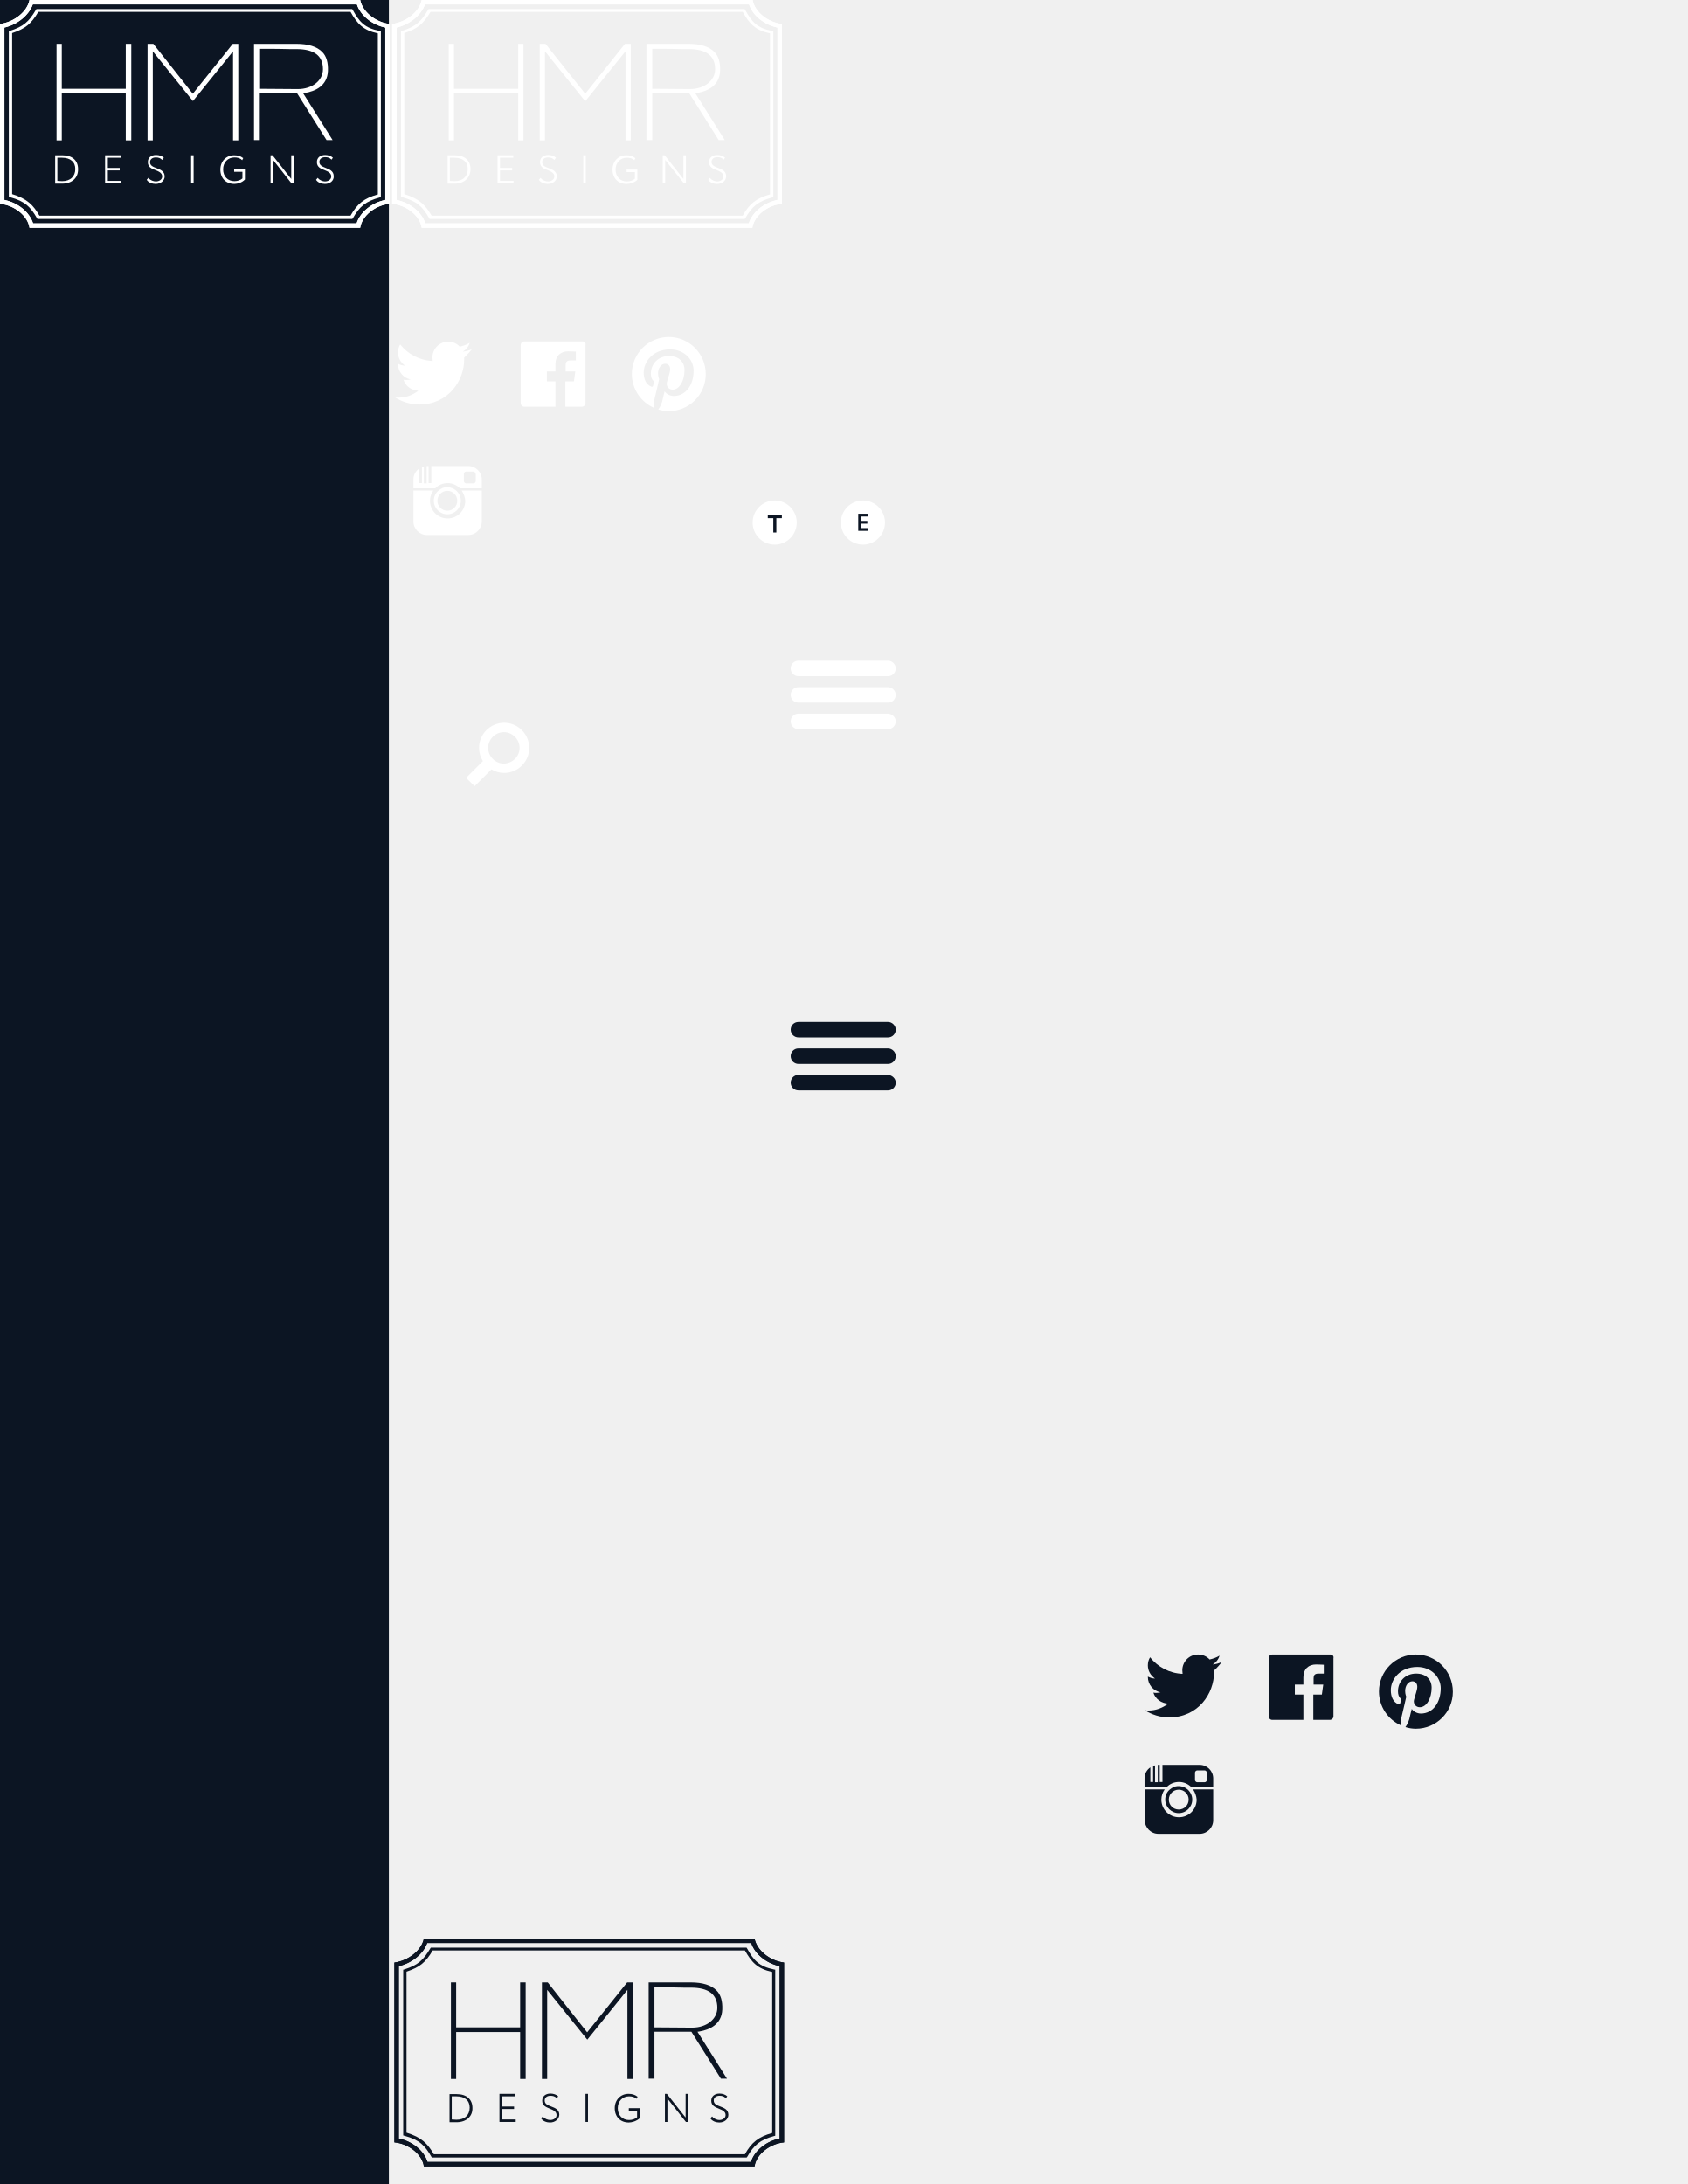
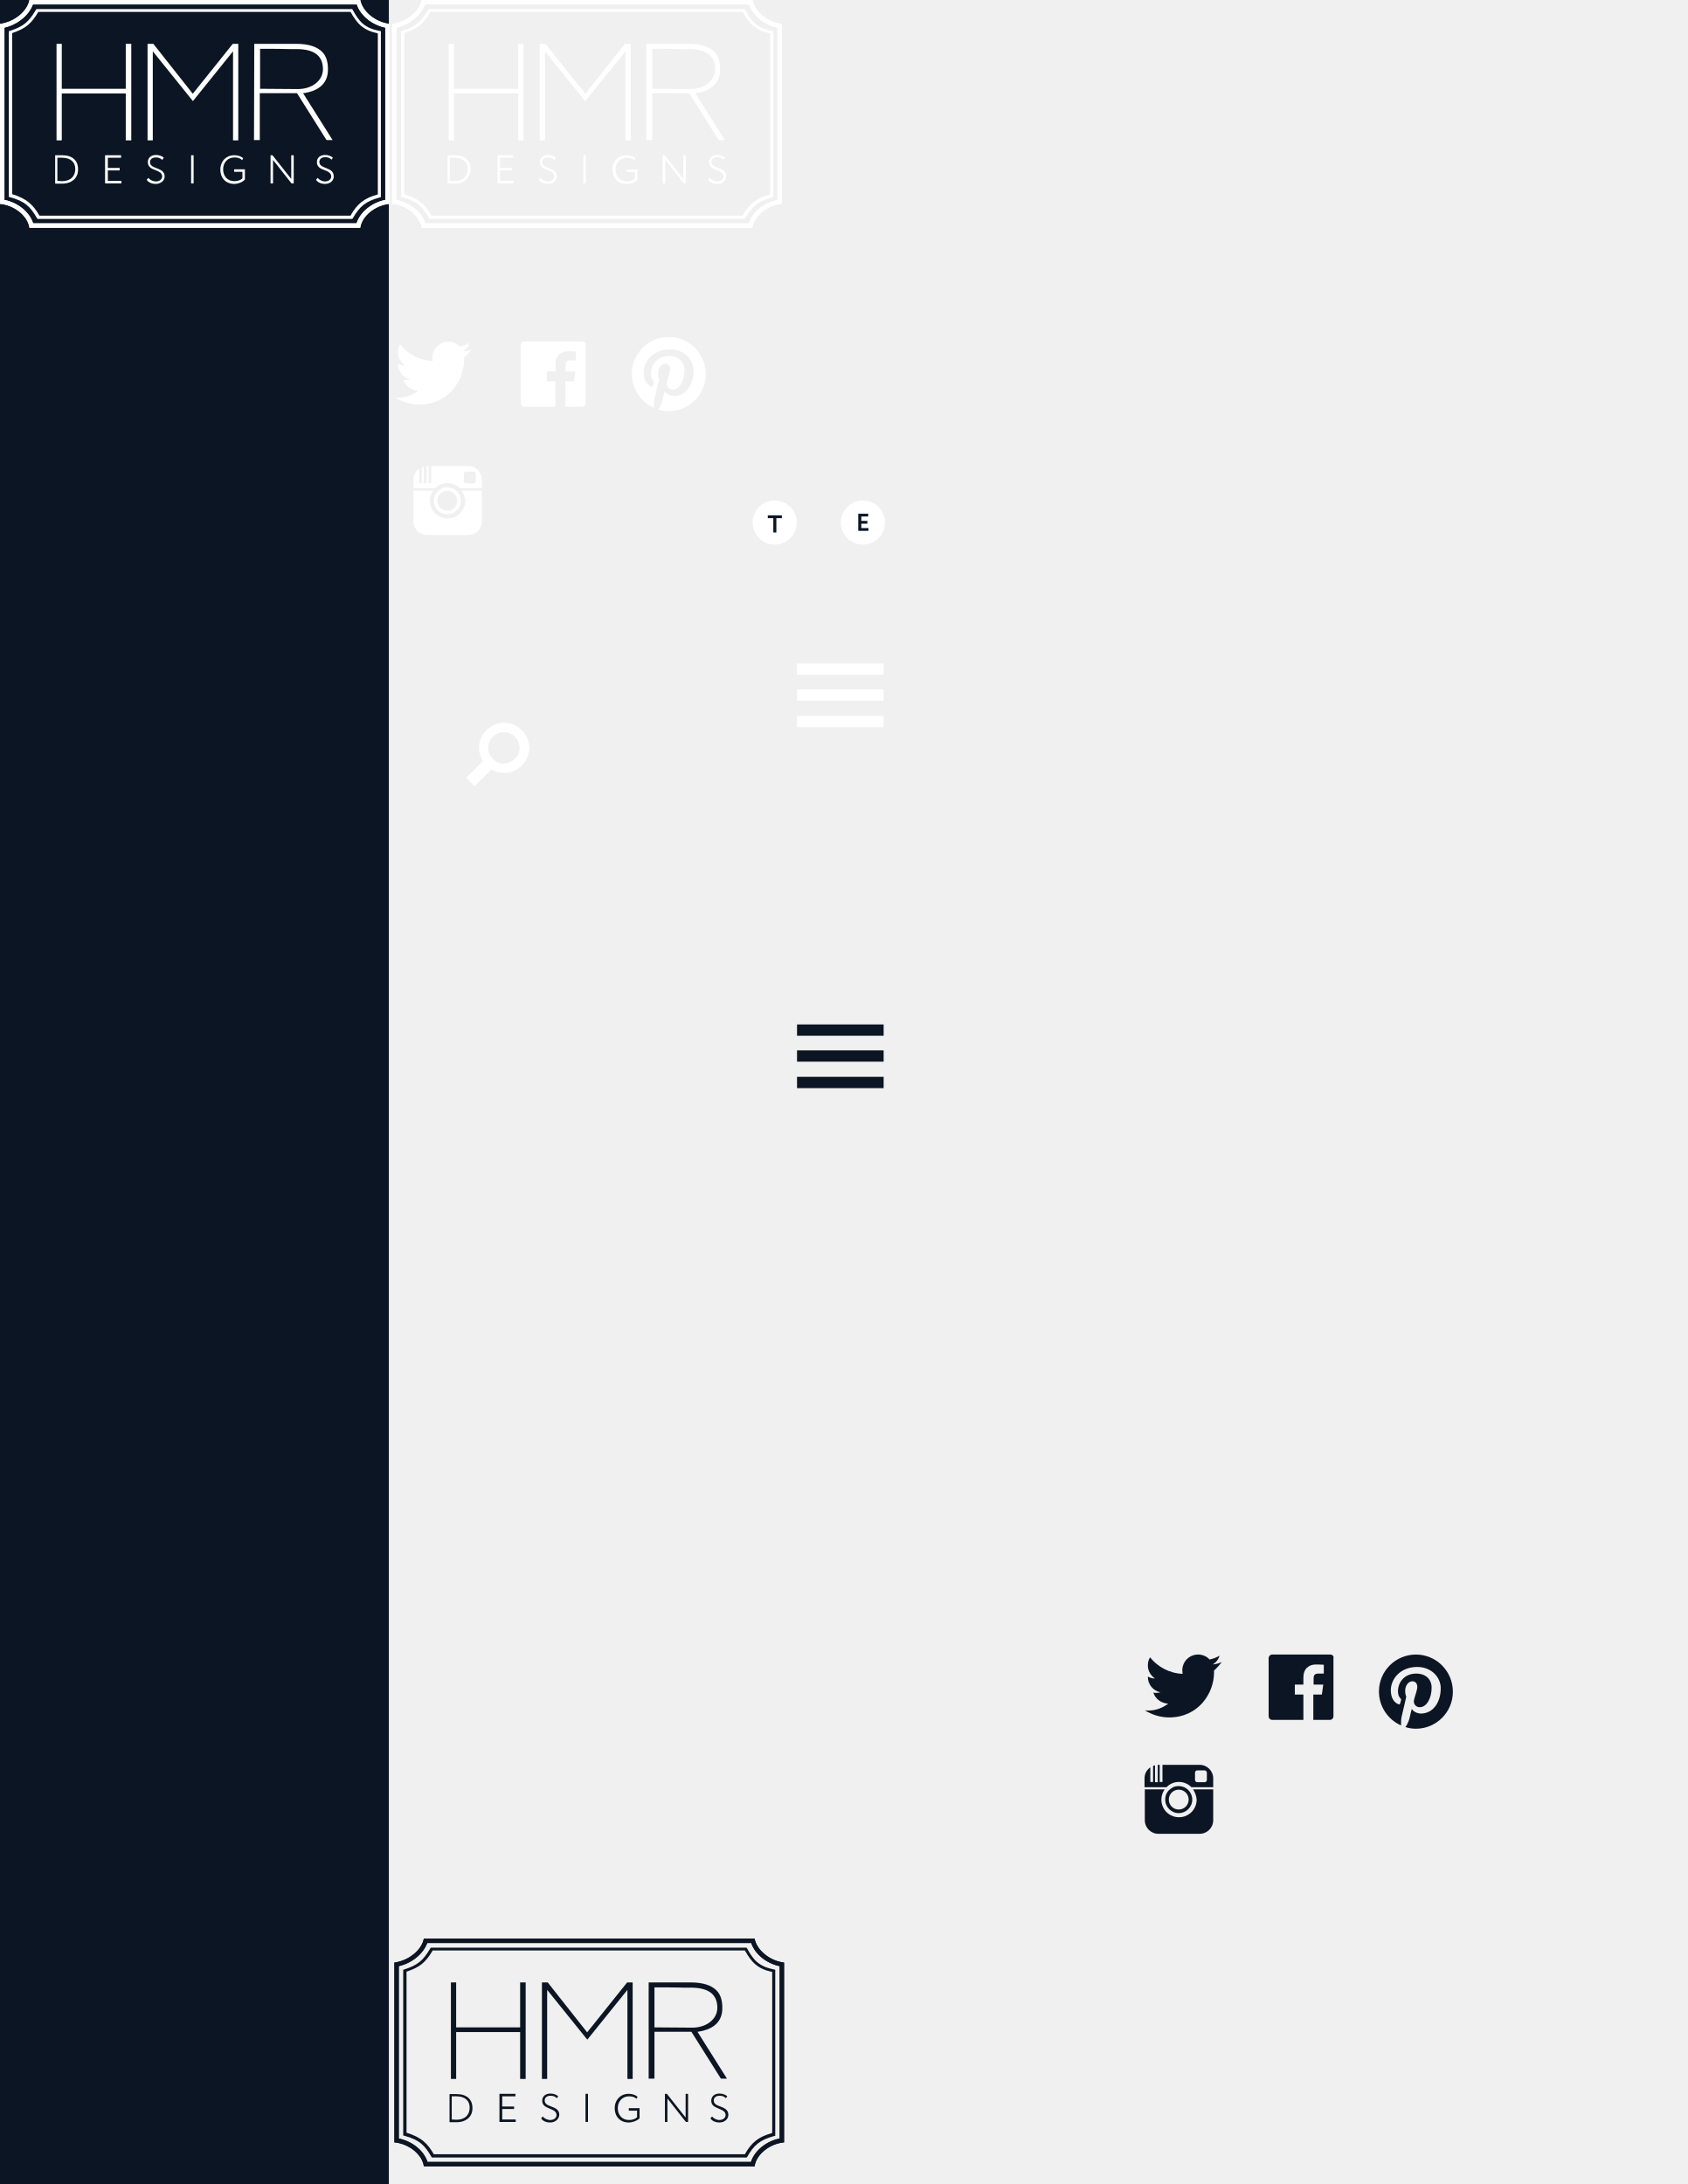
<svg xmlns="http://www.w3.org/2000/svg" version="1.1" id="Layer_1" x="0px" y="0px" width="612px" height="792px" viewBox="0 0 612 792" enable-background="new 0 0 612 792" xml:space="preserve">
  <rect fill="#0C1523" width="141" height="792" />
  <g>
-     <path fill="#FFFFFF" d="M22.5,66.6c-0.4,0-0.7,0-1.1,0c-0.4,0-0.8,0-1.2,0H20V56.3h0.2c0.3,0,0.7,0,1.1,0c0.4,0,0.9,0,1.3,0   c3.6,0,5.7,1.9,5.7,5C28.4,64.5,26.1,66.6,22.5,66.6z M22.5,65.7c3,0,4.8-1.7,4.8-4.4c0-2.6-1.8-4.1-4.8-4.1c-0.5,0-0.8,0-1.2,0   c-0.2,0-0.3,0-0.5,0v8.4C20.9,65.6,22.5,65.7,22.5,65.7z" />
+     <path fill="#FFFFFF" d="M22.5,66.6c-0.4,0-0.7,0-1.1,0s-0.8,0-1.2,0H20V56.3h0.2c0.3,0,0.7,0,1.1,0s0.9,0,1.3,0   c3.6,0,5.7,1.9,5.7,5C28.4,64.5,26.1,66.6,22.5,66.6z M22.5,65.7c3,0,4.8-1.7,4.8-4.4c0-2.6-1.8-4.1-4.8-4.1c-0.5,0-0.8,0-1.2,0   c-0.2,0-0.3,0-0.5,0v8.4C20.9,65.6,22.5,65.7,22.5,65.7z" />
    <polygon fill="#FFFFFF" points="38.1,66.5 38.1,56.3 43.9,56.3 43.9,57.2 39.1,57.2 39.1,60.9 43.4,60.9 43.4,61.8 39.1,61.8    39.1,65.6 44,65.6 44,66.5  " />
    <path fill="#FFFFFF" d="M56.4,66.7c-1.2,0-2.6-0.5-3.2-1.5l0,0l0.6-0.7l0.1,0.1c0.6,0.8,1.8,1.2,2.6,1.2c1.1,0,2.3-0.6,2.3-1.8   c0-1.3-1.2-1.8-2.4-2.3c-1.4-0.5-2.8-1.1-2.8-2.9c0-1.6,1.2-2.6,3-2.6c1.1,0,2.2,0.4,2.8,1l0,0L58.8,58l-0.1-0.1   c-0.6-0.6-1.3-0.8-2.2-0.8c-1.3,0-2.1,0.7-2.1,1.7c0,1.3,1.1,1.7,2.4,2.2c1.3,0.5,2.9,1.1,2.9,3C59.7,65.5,58.3,66.7,56.4,66.7z" />
    <rect x="69.3" y="56.3" fill="#FFFFFF" width="0.9" height="10.2" />
-     <path fill="#FFFFFF" d="M85,66.7c-3.1,0-5.1-2.1-5.1-5.2c0-3,2.1-5.2,5-5.2c1.3,0,2.3,0.3,3.2,1l0.1,0l-0.4,0.8l-0.1-0.1   C87,57.3,86,57.1,85,57.1c-2.4,0-4.1,1.8-4.1,4.3c0,2.6,1.7,4.3,4.1,4.3c1.1,0,2.3-0.4,2.9-1v-2.4h-3v-0.9h3.9v3.7l0,0   C87.8,66.2,86.1,66.7,85,66.7z" />
+     <path fill="#FFFFFF" d="M85,66.7c-3.1,0-5.1-2.1-5.1-5.2c0-3,2.1-5.2,5-5.2c1.3,0,2.3,0.3,3.2,1h0.1l-0.4,0.8L87.7,58   C87,57.3,86,57.1,85,57.1c-2.4,0-4.1,1.8-4.1,4.3c0,2.6,1.7,4.3,4.1,4.3c1.1,0,2.3-0.4,2.9-1v-2.4h-3v-0.9h3.9v3.7l0,0   C87.8,66.2,86.1,66.7,85,66.7z" />
    <polygon fill="#FFFFFF" points="105.7,66.5 99,58 99,66.5 98.1,66.5 98.1,56.3 98.8,56.3 105.6,64.9 105.6,56.3 106.5,56.3    106.5,66.5  " />
    <path fill="#FFFFFF" d="M117.8,66.7c-1.2,0-2.6-0.5-3.2-1.5l0,0l0.6-0.7l0.1,0.1c0.6,0.8,1.8,1.2,2.5,1.2c1.1,0,2.3-0.6,2.3-1.8   c0-1.3-1.2-1.8-2.4-2.3c-1.4-0.5-2.8-1.1-2.8-2.9c0-1.6,1.2-2.6,3-2.6c1.1,0,2.2,0.4,2.8,1l0,0l-0.5,0.7l-0.1-0.1   c-0.6-0.6-1.3-0.8-2.2-0.8c-1.3,0-2.1,0.7-2.1,1.7c0,1.3,1.1,1.7,2.3,2.2c1.3,0.5,2.9,1.1,2.9,3C121.1,65.5,119.7,66.7,117.8,66.7z   " />
  </g>
  <g>
    <g>
      <g>
        <g>
          <polygon fill="#FFFFFF" points="84.5,50.9 84.5,18.6 70,36.6 69.9,36.6 55.4,18.6 55.4,50.9 53.5,50.9 53.5,15.9 55.6,15.9       69.9,34 84.4,15.9 86.4,15.9 86.4,50.9     " />
        </g>
      </g>
    </g>
    <g>
-       <path fill="#FFFFFF" d="M92.2,15.9h15.3c4.3,0,7.4,1,9.3,2.9c1.6,1.6,2.2,3.9,2.1,6.9c-0.2,5.5-4.7,7.4-8.3,8l-0.7,0.1l10.7,17    h-2.2l-10.7-17H94.2l0,17l-2.1,0V15.9z M96.6,17.7c-0.9,0-1.6,0-1.9,0l-0.4,0v14.5l13.7,0.1c5.2,0,9.1-3.1,9.1-7.2    c0-4.9-3.2-7.3-9.6-7.3c-0.3,0-1.2,0-2.4,0C102.5,17.7,98.9,17.7,96.6,17.7z" />
+       <path fill="#FFFFFF" d="M92.2,15.9h15.3c4.3,0,7.4,1,9.3,2.9c1.6,1.6,2.2,3.9,2.1,6.9c-0.2,5.5-4.7,7.4-8.3,8l-0.7,0.1l10.7,17    h-2.2l-10.7-17H94.2v17h-2.1L92.2,15.9L92.2,15.9z M96.6,17.7c-0.9,0-1.6,0-1.9,0h-0.4v14.5l13.7,0.1c5.2,0,9.1-3.1,9.1-7.2    c0-4.9-3.2-7.3-9.6-7.3c-0.3,0-1.2,0-2.4,0C102.5,17.7,98.9,17.7,96.6,17.7z" />
    </g>
    <g>
      <g>
        <polygon fill="#FFFFFF" points="45.6,50.9 45.6,33.9 22.4,33.9 22.4,50.9 20.5,50.9 20.5,15.9 22.4,15.9 22.4,32.2 45.6,32.2      45.6,15.9 47.6,15.9 47.6,50.9    " />
      </g>
    </g>
  </g>
  <g>
-     <path fill="#FFFFFF" d="M127.7,79.4H13.6l-0.2-0.3c-2.3-4-4.2-6.1-9.8-7.6l-0.4-0.1V11.3l0.4-0.1c4.9-1.6,6.8-3.2,9.4-7.6l0.2-0.3   h114.5l0.2,0.3c2.4,4.4,4.4,6.6,9.7,7.6l0.5,0.1v60.2l-0.4,0.1c-5.1,1.4-7.3,3.2-9.8,7.6L127.7,79.4z M14.3,78.2h112.8   c2.4-4.3,4.9-6.3,9.9-7.7V12.1c-5.3-1.1-7.5-3.5-9.9-7.8H13.9c-2.6,4.4-4.7,6.1-9.5,7.7v58.4C9.9,72.1,12,74.3,14.3,78.2z" />
+     <path fill="#FFFFFF" d="M127.7,79.4H13.6l-0.2-0.3c-2.3-4-4.2-6.1-9.8-7.6l-0.4-0.1V11.3l0.4-0.1C8.5,9.6,10.4,8,13,3.6l0.2-0.3   h114.5l0.2,0.3c2.4,4.4,4.4,6.6,9.7,7.6l0.5,0.1v60.2l-0.4,0.1c-5.1,1.4-7.3,3.2-9.8,7.6L127.7,79.4z M14.3,78.2h112.8   c2.4-4.3,4.9-6.3,9.9-7.7V12.1c-5.3-1.1-7.5-3.5-9.9-7.8H13.9c-2.6,4.4-4.7,6.1-9.5,7.7v58.4C9.9,72.1,12,74.3,14.3,78.2z" />
    <g>
-       <path fill="#FFFFFF" d="M129.4,1.6c1.3,4,5.5,7.4,10.3,8.4v62.5c-4.9,1-9.1,4.4-10.4,8.5H12c-1.3-4.1-5.5-7.5-10.4-8.5V10    c4.8-1.1,8.9-4.5,10.3-8.4H129.4 M130.6,0H10.7C9.9,4.2,5.2,8,0,8.7v65.2c5.3,0.5,10.1,4.4,10.7,8.7h119.9    c0.6-4.3,5.4-8.2,10.7-8.7V8.7C136.1,8.1,131.4,4.2,130.6,0L130.6,0z" />
+       <path fill="#FFFFFF" d="M129.4,1.6c1.3,4,5.5,7.4,10.3,8.4v62.5c-4.9,1-9.1,4.4-10.4,8.5H12c-1.3-4.1-5.5-7.5-10.4-8.5V10    c4.8-1.1,8.9-4.5,10.3-8.4L129.4,1.6 M130.6,0H10.7C9.9,4.2,5.2,8,0,8.7v65.2c5.3,0.5,10.1,4.4,10.7,8.7h119.9    c0.6-4.3,5.4-8.2,10.7-8.7V8.7C136.1,8.1,131.4,4.2,130.6,0L130.6,0z" />
      <g>
-         <path fill="#FFFFFF" d="M129.4,1.6c1.3,4,5.5,7.4,10.3,8.4v62.5c-4.9,1-9.1,4.4-10.4,8.5H12c-1.3-4.1-5.5-7.5-10.4-8.5V10     c4.8-1.1,8.9-4.5,10.3-8.4H129.4 M130.6,0H10.7C9.9,4.2,5.2,8,0,8.7v65.2c5.3,0.5,10.1,4.4,10.7,8.7h119.9     c0.6-4.3,5.4-8.2,10.7-8.7V8.7C136.1,8.1,131.4,4.2,130.6,0L130.6,0z" />
+         <path fill="#FFFFFF" d="M129.4,1.6c1.3,4,5.5,7.4,10.3,8.4v62.5c-4.9,1-9.1,4.4-10.4,8.5H12c-1.3-4.1-5.5-7.5-10.4-8.5V10     c4.8-1.1,8.9-4.5,10.3-8.4L129.4,1.6 M130.6,0H10.7C9.9,4.2,5.2,8,0,8.7v65.2c5.3,0.5,10.1,4.4,10.7,8.7h119.9     c0.6-4.3,5.4-8.2,10.7-8.7V8.7C136.1,8.1,131.4,4.2,130.6,0L130.6,0z" />
      </g>
    </g>
  </g>
  <g>
    <path fill="#FFFFFF" d="M164.8,66.6c-0.4,0-0.7,0-1.1,0c-0.4,0-0.8,0-1.2,0h-0.2V56.3h0.2c0.3,0,0.7,0,1.1,0c0.4,0,0.9,0,1.3,0   c3.6,0,5.7,1.9,5.7,5C170.6,64.5,168.3,66.6,164.8,66.6z M164.8,65.7c3,0,4.8-1.7,4.8-4.4c0-2.6-1.8-4.1-4.8-4.1   c-0.5,0-0.8,0-1.2,0c-0.2,0-0.3,0-0.5,0v8.4C163.2,65.6,164.7,65.7,164.8,65.7z" />
    <polygon fill="#FFFFFF" points="180.4,66.5 180.4,56.3 186.1,56.3 186.1,57.2 181.3,57.2 181.3,60.9 185.7,60.9 185.7,61.8    181.3,61.8 181.3,65.6 186.2,65.6 186.2,66.5  " />
    <path fill="#FFFFFF" d="M198.6,66.7c-1.2,0-2.6-0.5-3.2-1.5l0,0l0.6-0.7l0.1,0.1c0.6,0.8,1.8,1.2,2.6,1.2c1.1,0,2.3-0.6,2.3-1.8   c0-1.3-1.2-1.8-2.4-2.3c-1.4-0.5-2.8-1.1-2.8-2.9c0-1.6,1.2-2.6,3-2.6c1.1,0,2.2,0.4,2.8,1l0,0L201,58l-0.1-0.1   c-0.6-0.6-1.3-0.8-2.2-0.8c-1.3,0-2.1,0.7-2.1,1.7c0,1.3,1.1,1.7,2.4,2.2c1.3,0.5,2.9,1.1,2.9,3C201.9,65.5,200.5,66.7,198.6,66.7z   " />
    <rect x="211.5" y="56.3" fill="#FFFFFF" width="0.9" height="10.2" />
-     <path fill="#FFFFFF" d="M227.2,66.7c-3.1,0-5.1-2.1-5.1-5.2c0-3,2.1-5.2,5-5.2c1.3,0,2.3,0.3,3.2,1l0.1,0l-0.4,0.8l-0.1-0.1   c-0.6-0.5-1.5-0.8-2.6-0.8c-2.4,0-4.1,1.8-4.1,4.3c0,2.6,1.7,4.3,4.1,4.3c1.1,0,2.3-0.4,2.9-1v-2.4h-3v-0.9h3.9v3.7l0,0   C230.1,66.2,228.4,66.7,227.2,66.7z" />
+     <path fill="#FFFFFF" d="M227.2,66.7c-3.1,0-5.1-2.1-5.1-5.2c0-3,2.1-5.2,5-5.2c1.3,0,2.3,0.3,3.2,1h0.1l-0.4,0.8l-0.1-0.1   c-0.6-0.5-1.5-0.8-2.6-0.8c-2.4,0-4.1,1.8-4.1,4.3c0,2.6,1.7,4.3,4.1,4.3c1.1,0,2.3-0.4,2.9-1v-2.4h-3v-0.9h3.9v3.7l0,0   C230.1,66.2,228.4,66.7,227.2,66.7z" />
    <polygon fill="#FFFFFF" points="248,66.5 241.2,58 241.2,66.5 240.3,66.5 240.3,56.3 241,56.3 247.8,64.9 247.8,56.3 248.7,56.3    248.7,66.5  " />
-     <path fill="#FFFFFF" d="M260,66.7c-1.2,0-2.6-0.5-3.2-1.5l0,0l0.6-0.7l0.1,0.1c0.6,0.8,1.8,1.2,2.5,1.2c1.1,0,2.3-0.6,2.3-1.8   c0-1.3-1.2-1.8-2.4-2.3c-1.4-0.5-2.8-1.1-2.8-2.9c0-1.6,1.2-2.6,3-2.6c1.1,0,2.2,0.4,2.8,1l0,0l-0.5,0.7l-0.1-0.1   c-0.6-0.6-1.3-0.8-2.2-0.8c-1.3,0-2.1,0.7-2.1,1.7c0,1.3,1.1,1.7,2.4,2.2c1.3,0.5,2.9,1.1,2.9,3C263.3,65.5,261.9,66.7,260,66.7z" />
+     <path fill="#FFFFFF" d="M260,66.7c-1.2,0-2.6-0.5-3.2-1.5l0,0l0.6-0.7l0.1,0.1c0.6,0.8,1.8,1.2,2.5,1.2c1.1,0,2.3-0.6,2.3-1.8   c0-1.3-1.2-1.8-2.4-2.3c-1.4-0.5-2.8-1.1-2.8-2.9c0-1.6,1.2-2.6,3-2.6c1.1,0,2.2,0.4,2.8,1l0,0l-0.5,0.7l-0.1-0.1   c-0.6-0.6-1.3-0.8-2.2-0.8c-1.3,0-2.1,0.7-2.1,1.7c0,1.3,1.1,1.7,2.4,2.2s2.9,1.1,2.9,3C263.3,65.5,261.9,66.7,260,66.7z" />
  </g>
  <g>
    <g>
      <g>
        <g>
          <polygon fill="#FFFFFF" points="226.8,50.9 226.8,18.6 212.3,36.6 212.1,36.6 197.6,18.6 197.6,50.9 195.7,50.9 195.7,15.9       197.8,15.9 212.2,34 226.6,15.9 228.7,15.9 228.7,50.9     " />
        </g>
      </g>
    </g>
    <g>
-       <path fill="#FFFFFF" d="M234.4,15.9h15.3c4.3,0,7.4,1,9.3,2.9c1.6,1.6,2.2,3.9,2.1,6.9c-0.2,5.5-4.7,7.4-8.3,8l-0.7,0.1l10.7,17    h-2.2l-10.7-17h-13.4l0,17l-2.1,0L234.4,15.9L234.4,15.9z M238.8,17.7c-0.9,0-1.6,0-1.9,0l-0.4,0v14.5l13.7,0.1    c5.2,0,9.1-3.1,9.1-7.2c0-4.9-3.2-7.3-9.6-7.3c-0.3,0-1.2,0-2.4,0C244.7,17.7,241.1,17.7,238.8,17.7z" />
+       <path fill="#FFFFFF" d="M234.4,15.9h15.3c4.3,0,7.4,1,9.3,2.9c1.6,1.6,2.2,3.9,2.1,6.9c-0.2,5.5-4.7,7.4-8.3,8l-0.7,0.1l10.7,17    h-2.2l-10.7-17h-13.4v17h-2.1L234.4,15.9L234.4,15.9z M238.8,17.7c-0.9,0-1.6,0-1.9,0h-0.4v14.5l13.7,0.1c5.2,0,9.1-3.1,9.1-7.2    c0-4.9-3.2-7.3-9.6-7.3c-0.3,0-1.2,0-2.4,0C244.7,17.7,241.1,17.7,238.8,17.7z" />
    </g>
    <g>
      <g>
        <polygon fill="#FFFFFF" points="187.9,50.9 187.9,33.9 164.6,33.9 164.6,50.9 162.7,50.9 162.7,15.9 164.6,15.9 164.6,32.2      187.9,32.2 187.9,15.9 189.8,15.9 189.8,50.9    " />
      </g>
    </g>
  </g>
  <g>
    <path fill="#FFFFFF" d="M270,79.4H155.8l-0.2-0.3c-2.3-4-4.2-6.1-9.8-7.6l-0.4-0.1V11.3l0.4-0.1c4.9-1.6,6.8-3.2,9.4-7.6l0.2-0.3   H270l0.2,0.3c2.4,4.4,4.4,6.6,9.7,7.6l0.5,0.1v60.2l-0.4,0.1c-5.1,1.4-7.3,3.2-9.8,7.6L270,79.4z M156.5,78.2h112.8   c2.4-4.3,4.9-6.3,9.9-7.7V12.1c-5.3-1.1-7.5-3.5-9.9-7.8H156.1c-2.6,4.4-4.7,6.1-9.5,7.7v58.4C152.1,72.1,154.2,74.3,156.5,78.2z" />
    <g>
-       <path fill="#FFFFFF" d="M271.6,1.6c1.3,4,5.5,7.4,10.3,8.4v62.5c-4.9,1-9.1,4.4-10.4,8.5H154.2c-1.3-4.1-5.5-7.5-10.4-8.5V10    c4.8-1.1,8.9-4.5,10.3-8.4L271.6,1.6 M272.9,0H152.9c-0.8,4.2-5.5,8-10.7,8.7v65.2c5.3,0.5,10.1,4.4,10.7,8.7h119.9    c0.6-4.3,5.4-8.2,10.7-8.7V8.7C278.3,8.1,273.6,4.2,272.9,0L272.9,0z" />
+       <path fill="#FFFFFF" d="M271.6,1.6c1.3,4,5.5,7.4,10.3,8.4v62.5c-4.9,1-9.1,4.4-10.4,8.5H154.2c-1.3-4.1-5.5-7.5-10.4-8.5V10    c4.8-1.1,8.9-4.5,10.3-8.4L271.6,1.6 M272.9,0h-120c-0.8,4.2-5.5,8-10.7,8.7v65.2c5.3,0.5,10.1,4.4,10.7,8.7h119.9    c0.6-4.3,5.4-8.2,10.7-8.7V8.7C278.3,8.1,273.6,4.2,272.9,0L272.9,0z" />
      <g>
-         <path fill="#FFFFFF" d="M271.6,1.6c1.3,4,5.5,7.4,10.3,8.4v62.5c-4.9,1-9.1,4.4-10.4,8.5H154.2c-1.3-4.1-5.5-7.5-10.4-8.5V10     c4.8-1.1,8.9-4.5,10.3-8.4L271.6,1.6 M272.9,0H152.9c-0.8,4.2-5.5,8-10.7,8.7v65.2c5.3,0.5,10.1,4.4,10.7,8.7h119.9     c0.6-4.3,5.4-8.2,10.7-8.7V8.7C278.3,8.1,273.6,4.2,272.9,0L272.9,0z" />
+         <path fill="#FFFFFF" d="M271.6,1.6c1.3,4,5.5,7.4,10.3,8.4v62.5c-4.9,1-9.1,4.4-10.4,8.5H154.2c-1.3-4.1-5.5-7.5-10.4-8.5V10     c4.8-1.1,8.9-4.5,10.3-8.4L271.6,1.6 M272.9,0h-120c-0.8,4.2-5.5,8-10.7,8.7v65.2c5.3,0.5,10.1,4.4,10.7,8.7h119.9     c0.6-4.3,5.4-8.2,10.7-8.7V8.7C278.3,8.1,273.6,4.2,272.9,0L272.9,0z" />
      </g>
    </g>
  </g>
  <g>
    <circle fill="#FFFFFF" cx="280.9" cy="189.5" r="8" />
    <g>
-       <path fill="#0C1523" d="M278.4,186.9h5.1v1h-2v5.2h-1.1v-5.2h-2L278.4,186.9L278.4,186.9z" />
+       <path fill="#0C1523" d="M278.4,186.9h5.1v1h-2v5.2h-1.1v-5.2h-2V186.9L278.4,186.9z" />
    </g>
  </g>
  <g>
    <circle fill="#FFFFFF" cx="312.9" cy="189.5" r="8" />
    <g>
-       <path fill="#0C1523" d="M311.2,186.3h3.6v1h-2.5v1.6h2.2v1h-2.2v1.6h2.6v1h-3.7L311.2,186.3L311.2,186.3z" />
+       <path fill="#0C1523" d="M311.2,186.3h3.6v1h-2.5v1.6h2.2v1h-2.2v1.6h2.6v1h-3.7V186.3L311.2,186.3z" />
    </g>
  </g>
  <path fill="#FFFFFF" d="M171.1,126.6c-1,0.5-2.1,0.8-3.3,0.9c1.2-0.7,2.1-1.8,2.5-3.2c-1.1,0.7-2.3,1.1-3.6,1.4  c-1-1.1-2.5-1.8-4.2-1.8c-3.2,0-5.7,2.6-5.7,5.7c0,0.4,0.1,0.9,0.1,1.3c-4.8-0.2-9-2.5-11.8-6c-0.5,0.8-0.8,1.8-0.8,2.9  c0,2,1,3.7,2.6,4.8c-0.9,0-1.8-0.3-2.6-0.7c0,0,0,0,0,0.1c0,2.8,2,5.1,4.6,5.6c-0.5,0.1-1,0.2-1.5,0.2c-0.4,0-0.7,0-1.1-0.1  c0.7,2.3,2.9,3.9,5.4,4c-2,1.5-4.4,2.5-7.1,2.5c-0.5,0-0.9,0-1.4-0.1c2.5,1.6,5.6,2.6,8.8,2.6c10.6,0,16.3-8.7,16.3-16.3  c0-0.2,0-0.5,0-0.7C169.3,128.7,170.3,127.7,171.1,126.6" />
-   <path fill="#FFFFFF" d="M211.2,123.8h-21.1c-0.7,0-1.3,0.6-1.3,1.3v21.1c0,0.7,0.6,1.3,1.3,1.3h11.3v-9.2h-3.1v-3.6h3.1v-2.6  c0-3.1,1.9-4.7,4.6-4.7c1.3,0,2.4,0.1,2.8,0.1v3.2l-1.9,0c-1.5,0-1.8,0.7-1.8,1.7v2.3h3.5l-0.5,3.6h-3.1v9.2h6  c0.7,0,1.3-0.6,1.3-1.3v-21.1C212.5,124.4,211.9,123.8,211.2,123.8" />
+   <path fill="#FFFFFF" d="M211.2,123.8h-21.1c-0.7,0-1.3,0.6-1.3,1.3v21.1c0,0.7,0.6,1.3,1.3,1.3h11.3v-9.2h-3.1v-3.6h3.1v-2.6  c0-3.1,1.9-4.7,4.6-4.7c1.3,0,2.4,0.1,2.8,0.1v3.2h-1.9c-1.5,0-1.8,0.7-1.8,1.7v2.3h3.5l-0.5,3.6H205v9.2h6c0.7,0,1.3-0.6,1.3-1.3  v-21.1C212.5,124.4,211.9,123.8,211.2,123.8" />
  <g>
-     <path fill="#FFFFFF" d="M242.5,122.2c-7.4,0-13.4,6-13.4,13.4c0,5.5,3.3,10.2,8,12.3c0-0.9,0-2.1,0.2-3.1c0.3-1.1,1.7-7.3,1.7-7.3   s-0.4-0.9-0.4-2.1c0-2,1.2-3.5,2.6-3.5c1.2,0,1.8,0.9,1.8,2c0,1.2-0.8,3.1-1.2,4.8c-0.3,1.4,0.7,2.6,2.1,2.6c2.5,0,4.3-3.3,4.3-7.1   c0-2.9-2-5.1-5.6-5.1c-4.1,0-6.6,3-6.6,6.4c0,1.2,0.3,2,0.9,2.6c0.2,0.3,0.3,0.4,0.2,0.7c-0.1,0.2-0.2,0.8-0.3,1.1   c-0.1,0.3-0.4,0.5-0.7,0.3c-1.9-0.8-2.7-2.8-2.7-5.1c0-3.8,3.2-8.4,9.6-8.4c5.1,0,8.5,3.7,8.5,7.7c0,5.3-2.9,9.2-7.2,9.2   c-1.4,0-2.8-0.8-3.3-1.7c0,0-0.8,3.1-0.9,3.7c-0.3,1-0.8,2.1-1.4,2.9c1.2,0.4,2.5,0.6,3.8,0.6c7.4,0,13.4-6,13.4-13.4   C255.9,128.2,249.9,122.2,242.5,122.2z" />
+     <path fill="#FFFFFF" d="M242.5,122.2c-7.4,0-13.4,6-13.4,13.4c0,5.5,3.3,10.2,8,12.3c0-0.9,0-2.1,0.2-3.1c0.3-1.1,1.7-7.3,1.7-7.3   s-0.4-0.9-0.4-2.1c0-2,1.2-3.5,2.6-3.5c1.2,0,1.8,0.9,1.8,2c0,1.2-0.8,3.1-1.2,4.8c-0.3,1.4,0.7,2.6,2.1,2.6c2.5,0,4.3-3.3,4.3-7.1   c0-2.9-2-5.1-5.6-5.1c-4.1,0-6.6,3-6.6,6.4c0,1.2,0.3,2,0.9,2.6c0.2,0.3,0.3,0.4,0.2,0.7c-0.1,0.2-0.2,0.8-0.3,1.1   s-0.4,0.5-0.7,0.3c-1.9-0.8-2.7-2.8-2.7-5.1c0-3.8,3.2-8.4,9.6-8.4c5.1,0,8.5,3.7,8.5,7.7c0,5.3-2.9,9.2-7.2,9.2   c-1.4,0-2.8-0.8-3.3-1.7c0,0-0.8,3.1-0.9,3.7c-0.3,1-0.8,2.1-1.4,2.9c1.2,0.4,2.5,0.6,3.8,0.6c7.4,0,13.4-6,13.4-13.4   C255.9,128.2,249.9,122.2,242.5,122.2z" />
  </g>
-   <path fill="#FFFFFF" d="M324.8,242.4c0,1.5-1.2,2.8-2.8,2.8h-32.5c-1.5,0-2.8-1.2-2.8-2.8l0,0c0-1.5,1.2-2.8,2.8-2.8H322  C323.5,239.6,324.8,240.9,324.8,242.4L324.8,242.4z" />
-   <path fill="#FFFFFF" d="M324.8,252c0,1.5-1.2,2.8-2.8,2.8h-32.5c-1.5,0-2.8-1.2-2.8-2.8l0,0c0-1.5,1.2-2.8,2.8-2.8H322  C323.5,249.2,324.8,250.5,324.8,252L324.8,252z" />
-   <path fill="#FFFFFF" d="M324.8,261.6c0,1.5-1.2,2.8-2.8,2.8h-32.5c-1.5,0-2.8-1.2-2.8-2.8l0,0c0-1.5,1.2-2.8,2.8-2.8H322  C323.5,258.9,324.8,260.1,324.8,261.6L324.8,261.6z" />
-   <path id="magnifier-icon" fill="#FFFFFF" d="M169,282.1l6.1-6.1c-0.9-1.4-1.4-3.1-1.4-4.8c0-5,4.1-9.1,9.1-9.1c5,0,9.1,4.1,9.1,9.1  c0,5-4.1,9.1-9.1,9.1c-1.7,0-3.3-0.5-4.6-1.3l-6.1,6.1L169,282.1z M188.4,271.2c0-3.1-2.6-5.7-5.7-5.7c-3.1,0-5.7,2.6-5.7,5.7  c0,3.1,2.6,5.7,5.7,5.7C185.9,276.8,188.4,274.3,188.4,271.2z" />
-   <path id="instagram-icon" fill="#FFFFFF" d="M167.4,177.9h7.3v11.2c0,2.7-2.2,4.9-4.9,4.9h-15c-2.7,0-4.9-2.2-4.9-4.9v-11.2h7.2  c-0.7,1-1.2,2.3-1.2,3.7c0,3.5,2.8,6.4,6.4,6.4s6.4-2.9,6.4-6.4C168.6,180.2,168.1,179,167.4,177.9z M174.7,173.9v3.2h-7.9  c-1.2-1.2-2.8-1.9-4.5-1.9s-3.4,0.7-4.5,1.9h-7.9v-3.2c0-1.7,0.8-3.1,2.1-4v5.3h1v-5.8c0.2-0.1,0.5-0.2,0.7-0.2v6.1h1V169  c0,0,0.1,0,0.1,0h0.6v6.2h1V169h13.4C172.5,169,174.7,171.2,174.7,173.9z M172.4,171.8c0-0.4-0.4-0.8-0.8-0.8H169  c-0.4,0-0.8,0.4-0.8,0.8v2.7c0,0.4,0.4,0.8,0.8,0.8h2.7c0.4,0,0.8-0.4,0.8-0.8V171.8L172.4,171.8z M157.3,181.6  c0-1.5,0.6-2.8,1.7-3.7c0.4-0.3,0.8-0.6,1.2-0.8c0.6-0.3,1.3-0.4,2-0.4s1.4,0.2,2,0.4c0.4,0.2,0.8,0.5,1.2,0.8  c1,0.9,1.7,2.2,1.7,3.7c0,2.7-2.2,4.9-4.9,4.9C159.5,186.5,157.3,184.3,157.3,181.6z M158.6,181.6c0,2,1.6,3.6,3.6,3.6  c2,0,3.6-1.6,3.6-3.6c0-2-1.6-3.6-3.6-3.6S158.6,179.6,158.6,181.6z" />
+   <path id="magnifier-icon" fill="#FFFFFF" d="M169,282.1l6.1-6.1c-0.9-1.4-1.4-3.1-1.4-4.8c0-5,4.1-9.1,9.1-9.1s9.1,4.1,9.1,9.1  s-4.1,9.1-9.1,9.1c-1.7,0-3.3-0.5-4.6-1.3l-6.1,6.1L169,282.1z M188.4,271.2c0-3.1-2.6-5.7-5.7-5.7c-3.1,0-5.7,2.6-5.7,5.7  s2.6,5.7,5.7,5.7C185.9,276.8,188.4,274.3,188.4,271.2z" />
+   <path id="instagram-icon" fill="#FFFFFF" d="M167.4,177.9h7.3v11.2c0,2.7-2.2,4.9-4.9,4.9h-15c-2.7,0-4.9-2.2-4.9-4.9v-11.2h7.2  c-0.7,1-1.2,2.3-1.2,3.7c0,3.5,2.8,6.4,6.4,6.4s6.4-2.9,6.4-6.4C168.6,180.2,168.1,179,167.4,177.9z M174.7,173.9v3.2h-7.9  c-1.2-1.2-2.8-1.9-4.5-1.9s-3.4,0.7-4.5,1.9h-7.9v-3.2c0-1.7,0.8-3.1,2.1-4v5.3h1v-5.8c0.2-0.1,0.5-0.2,0.7-0.2v6.1h1V169h0.1h0.6  v6.2h1V169h13.4C172.5,169,174.7,171.2,174.7,173.9z M172.4,171.8c0-0.4-0.4-0.8-0.8-0.8H169c-0.4,0-0.8,0.4-0.8,0.8v2.7  c0,0.4,0.4,0.8,0.8,0.8h2.7c0.4,0,0.8-0.4,0.8-0.8v-2.7H172.4z M157.3,181.6c0-1.5,0.6-2.8,1.7-3.7c0.4-0.3,0.8-0.6,1.2-0.8  c0.6-0.3,1.3-0.4,2-0.4s1.4,0.2,2,0.4c0.4,0.2,0.8,0.5,1.2,0.8c1,0.9,1.7,2.2,1.7,3.7c0,2.7-2.2,4.9-4.9,4.9  S157.3,184.3,157.3,181.6z M158.6,181.6c0,2,1.6,3.6,3.6,3.6s3.6-1.6,3.6-3.6s-1.6-3.6-3.6-3.6S158.6,179.6,158.6,181.6z" />
  <g>
    <path fill="#0C1523" d="M165.5,769.6c-0.4,0-0.7,0-1.1,0c-0.4,0-0.8,0-1.2,0H163v-10.2h0.2c0.3,0,0.7,0,1.1,0c0.4,0,0.9,0,1.3,0   c3.6,0,5.7,1.9,5.7,5C171.4,767.5,169.1,769.6,165.5,769.6z M165.5,768.7c3,0,4.8-1.7,4.8-4.4c0-2.6-1.8-4.1-4.8-4.1   c-0.5,0-0.8,0-1.2,0c-0.2,0-0.3,0-0.5,0v8.4C163.9,768.6,165.5,768.7,165.5,768.7z" />
    <polygon fill="#0C1523" points="181.1,769.5 181.1,759.3 186.9,759.3 186.9,760.2 182.1,760.2 182.1,763.9 186.4,763.9    186.4,764.8 182.1,764.8 182.1,768.6 187,768.6 187,769.5  " />
    <path fill="#0C1523" d="M199.4,769.7c-1.2,0-2.6-0.5-3.2-1.5l0,0l0.6-0.7l0.1,0.1c0.6,0.8,1.8,1.2,2.6,1.2c1.1,0,2.3-0.6,2.3-1.8   c0-1.3-1.2-1.8-2.4-2.3c-1.4-0.6-2.8-1.1-2.8-2.9c0-1.6,1.2-2.6,3-2.6c1.1,0,2.2,0.4,2.8,1l0,0l-0.5,0.7l-0.1-0.1   c-0.6-0.6-1.3-0.8-2.2-0.8c-1.3,0-2.1,0.7-2.1,1.7c0,1.3,1.1,1.7,2.4,2.2c1.3,0.5,2.9,1.1,2.9,3   C202.7,768.5,201.3,769.7,199.4,769.7z" />
    <rect x="212.3" y="759.3" fill="#0C1523" width="0.9" height="10.2" />
-     <path fill="#0C1523" d="M228,769.7c-3.1,0-5.1-2.1-5.1-5.2c0-3,2.1-5.2,5-5.2c1.3,0,2.3,0.3,3.2,1l0.1,0l-0.4,0.8l-0.1-0.1   c-0.6-0.5-1.5-0.8-2.6-0.8c-2.4,0-4.1,1.8-4.1,4.3c0,2.6,1.7,4.3,4.1,4.3c1.1,0,2.3-0.4,2.9-1v-2.4h-3v-0.9h3.9v3.7l0,0   C230.8,769.2,229.1,769.7,228,769.7z" />
+     <path fill="#0C1523" d="M228,769.7c-3.1,0-5.1-2.1-5.1-5.2c0-3,2.1-5.2,5-5.2c1.3,0,2.3,0.3,3.2,1h0.1l-0.4,0.8l-0.1-0.1   c-0.6-0.5-1.5-0.8-2.6-0.8c-2.4,0-4.1,1.8-4.1,4.3c0,2.6,1.7,4.3,4.1,4.3c1.1,0,2.3-0.4,2.9-1v-2.4h-3v-0.9h3.9v3.7l0,0   C230.8,769.2,229.1,769.7,228,769.7z" />
    <polygon fill="#0C1523" points="248.7,769.5 242,761 242,769.5 241.1,769.5 241.1,759.3 241.8,759.3 248.6,767.9 248.6,759.3    249.5,759.3 249.5,769.5  " />
-     <path fill="#0C1523" d="M260.8,769.7c-1.2,0-2.6-0.5-3.2-1.5l0,0l0.6-0.7l0.1,0.1c0.6,0.8,1.8,1.2,2.5,1.2c1.1,0,2.3-0.6,2.3-1.8   c0-1.3-1.2-1.8-2.4-2.3c-1.4-0.6-2.8-1.1-2.8-2.9c0-1.6,1.2-2.6,3-2.6c1.1,0,2.2,0.4,2.8,1l0,0l-0.5,0.7l-0.1-0.1   c-0.6-0.6-1.3-0.8-2.2-0.8c-1.3,0-2.1,0.7-2.1,1.7c0,1.3,1.1,1.7,2.4,2.2c1.3,0.5,2.9,1.1,2.9,3   C264.1,768.5,262.7,769.7,260.8,769.7z" />
+     <path fill="#0C1523" d="M260.8,769.7c-1.2,0-2.6-0.5-3.2-1.5l0,0l0.6-0.7l0.1,0.1c0.6,0.8,1.8,1.2,2.5,1.2c1.1,0,2.3-0.6,2.3-1.8   c0-1.3-1.2-1.8-2.4-2.3c-1.4-0.6-2.8-1.1-2.8-2.9c0-1.6,1.2-2.6,3-2.6c1.1,0,2.2,0.4,2.8,1l0,0l-0.5,0.7l-0.1-0.1   c-0.6-0.6-1.3-0.8-2.2-0.8c-1.3,0-2.1,0.7-2.1,1.7c0,1.3,1.1,1.7,2.4,2.2s2.9,1.1,2.9,3C264.1,768.5,262.7,769.7,260.8,769.7z" />
  </g>
  <g>
    <g>
      <g>
        <g>
          <polygon fill="#0C1523" points="227.5,753.9 227.5,721.6 213,739.6 212.9,739.6 198.4,721.6 198.4,753.9 196.5,753.9       196.5,718.9 198.6,718.9 212.9,737 227.4,718.9 229.4,718.9 229.4,753.9     " />
        </g>
      </g>
    </g>
    <g>
-       <path fill="#0C1523" d="M235.2,718.9h15.3c4.3,0,7.4,1,9.3,2.9c1.6,1.6,2.2,3.9,2.1,6.9c-0.2,5.5-4.7,7.4-8.3,8l-0.7,0.1l10.7,17    h-2.2l-10.7-17h-13.4l0,17l-2.1,0L235.2,718.9L235.2,718.9z M239.6,720.7c-0.9,0-1.6,0-1.9,0l-0.4,0v14.5l13.7,0.1    c5.2,0,9.1-3.1,9.1-7.2c0-4.9-3.2-7.3-9.6-7.3c-0.3,0-1.2,0-2.4,0C245.5,720.7,241.9,720.7,239.6,720.7z" />
+       <path fill="#0C1523" d="M235.2,718.9h15.3c4.3,0,7.4,1,9.3,2.9c1.6,1.6,2.2,3.9,2.1,6.9c-0.2,5.5-4.7,7.4-8.3,8l-0.7,0.1l10.7,17    h-2.2l-10.7-17h-13.4v17h-2.1V718.9L235.2,718.9z M239.6,720.7c-0.9,0-1.6,0-1.9,0h-0.4v14.5l13.7,0.1c5.2,0,9.1-3.1,9.1-7.2    c0-4.9-3.2-7.3-9.6-7.3c-0.3,0-1.2,0-2.4,0C245.5,720.7,241.9,720.7,239.6,720.7z" />
    </g>
    <g>
      <g>
        <polygon fill="#0C1523" points="188.6,753.9 188.6,736.9 165.4,736.9 165.4,753.9 163.5,753.9 163.5,718.9 165.4,718.9      165.4,735.2 188.6,735.2 188.6,718.9 190.6,718.9 190.6,753.9    " />
      </g>
    </g>
  </g>
  <g>
    <path fill="#0C1523" d="M270.7,782.4H156.6l-0.2-0.3c-2.3-4-4.2-6.1-9.8-7.6l-0.4-0.1v-60.1l0.4-0.1c4.9-1.6,6.8-3.2,9.4-7.6   l0.2-0.3h114.5l0.2,0.3c2.4,4.4,4.4,6.5,9.7,7.6l0.5,0.1v60.2l-0.4,0.1c-5.1,1.4-7.3,3.2-9.8,7.6L270.7,782.4z M157.3,781.2h112.8   c2.4-4.3,4.9-6.3,9.9-7.7v-58.4c-5.3-1.1-7.5-3.5-9.9-7.8H156.9c-2.6,4.4-4.7,6.1-9.5,7.7v58.4C152.9,775.1,155,777.3,157.3,781.2z   " />
    <g>
      <path fill="#0C1523" d="M272.4,704.6c1.3,4,5.5,7.4,10.3,8.4v62.5c-4.9,1-9.1,4.4-10.4,8.5H155c-1.3-4.1-5.5-7.5-10.4-8.5V713    c4.8-1.1,8.9-4.5,10.3-8.4H272.4 M273.6,703H153.7c-0.8,4.2-5.5,8-10.7,8.7v65.2c5.3,0.5,10.1,4.4,10.7,8.7h119.9    c0.6-4.3,5.4-8.2,10.7-8.7v-65.2C279.1,711.1,274.4,707.2,273.6,703L273.6,703z" />
      <g>
        <path fill="#0C1523" d="M272.4,704.6c1.3,4,5.5,7.4,10.3,8.4v62.5c-4.9,1-9.1,4.4-10.4,8.5H155c-1.3-4.1-5.5-7.5-10.4-8.5V713     c4.8-1.1,8.9-4.5,10.3-8.4H272.4 M273.6,703H153.7c-0.8,4.2-5.5,8-10.7,8.7v65.2c5.3,0.5,10.1,4.4,10.7,8.7h119.9     c0.6-4.3,5.4-8.2,10.7-8.7v-65.2C279.1,711.1,274.4,707.2,273.6,703L273.6,703z" />
      </g>
    </g>
  </g>
-   <path fill="#0C1523" d="M324.8,373.4c0,1.5-1.2,2.8-2.8,2.8h-32.5c-1.5,0-2.8-1.2-2.8-2.8l0,0c0-1.5,1.2-2.8,2.8-2.8H322  C323.5,370.6,324.8,371.9,324.8,373.4L324.8,373.4z" />
-   <path fill="#0C1523" d="M324.8,383c0,1.5-1.2,2.8-2.8,2.8h-32.5c-1.5,0-2.8-1.2-2.8-2.8l0,0c0-1.5,1.2-2.8,2.8-2.8H322  C323.5,380.2,324.8,381.5,324.8,383L324.8,383z" />
-   <path fill="#0C1523" d="M324.8,392.6c0,1.5-1.2,2.8-2.8,2.8h-32.5c-1.5,0-2.8-1.2-2.8-2.8l0,0c0-1.5,1.2-2.8,2.8-2.8H322  C323.5,389.9,324.8,391.1,324.8,392.6L324.8,392.6z" />
  <path fill="#0C1523" d="M443,602.7c-1,0.5-2.1,0.8-3.3,0.9c1.2-0.7,2.1-1.8,2.5-3.2c-1.1,0.7-2.3,1.1-3.6,1.4  c-1-1.1-2.5-1.8-4.2-1.8c-3.2,0-5.7,2.6-5.7,5.7c0,0.5,0.1,0.9,0.1,1.3c-4.8-0.2-9-2.5-11.8-6c-0.5,0.8-0.8,1.8-0.8,2.9  c0,2,1,3.7,2.6,4.8c-0.9,0-1.8-0.3-2.6-0.7c0,0,0,0,0,0.1c0,2.8,2,5.1,4.6,5.6c-0.5,0.1-1,0.2-1.5,0.2c-0.4,0-0.7,0-1.1-0.1  c0.7,2.3,2.9,3.9,5.4,4c-2,1.5-4.4,2.5-7.1,2.5c-0.5,0-0.9,0-1.4-0.1c2.5,1.6,5.6,2.6,8.8,2.6c10.6,0,16.3-8.7,16.3-16.3  c0-0.2,0-0.5,0-0.7C441.2,604.9,442.2,603.8,443,602.7" />
-   <path fill="#0C1523" d="M482.4,600h-21.1c-0.7,0-1.3,0.6-1.3,1.3v21.1c0,0.7,0.6,1.3,1.3,1.3h11.3v-9.2h-3.1v-3.6h3.1v-2.6  c0-3.1,1.9-4.7,4.6-4.7c1.3,0,2.4,0.1,2.8,0.1v3.2l-1.9,0c-1.5,0-1.8,0.7-1.8,1.7v2.3h3.5l-0.5,3.6h-3.1v9.2h6  c0.7,0,1.3-0.6,1.3-1.3v-21.1C483.7,600.6,483.1,600,482.4,600" />
+   <path fill="#0C1523" d="M482.4,600h-21.1c-0.7,0-1.3,0.6-1.3,1.3v21.1c0,0.7,0.6,1.3,1.3,1.3h11.3v-9.2h-3.1v-3.6h3.1v-2.6  c0-3.1,1.9-4.7,4.6-4.7c1.3,0,2.4,0.1,2.8,0.1v3.2h-1.9c-1.5,0-1.8,0.7-1.8,1.7v2.3h3.5l-0.5,3.6h-3.1v9.2h6c0.7,0,1.3-0.6,1.3-1.3  v-21.1C483.7,600.6,483.1,600,482.4,600" />
  <g>
    <path fill="#0C1523" d="M513.4,600c-7.4,0-13.4,6-13.4,13.4c0,5.5,3.3,10.2,8,12.3c0-0.9,0-2.1,0.2-3.1c0.3-1.1,1.7-7.3,1.7-7.3   s-0.4-0.9-0.4-2.1c0-2,1.2-3.5,2.6-3.5c1.2,0,1.8,0.9,1.8,2c0,1.2-0.8,3.1-1.2,4.8c-0.3,1.4,0.7,2.6,2.1,2.6c2.5,0,4.3-3.3,4.3-7.1   c0-2.9-2-5.1-5.6-5.1c-4.1,0-6.6,3-6.6,6.4c0,1.2,0.3,2,0.9,2.6c0.2,0.3,0.3,0.4,0.2,0.7c-0.1,0.2-0.2,0.8-0.3,1.1   c-0.1,0.3-0.4,0.5-0.7,0.3c-1.9-0.8-2.7-2.8-2.7-5.1c0-3.8,3.2-8.4,9.6-8.4c5.1,0,8.5,3.7,8.5,7.7c0,5.3-2.9,9.2-7.2,9.2   c-1.4,0-2.8-0.8-3.3-1.7c0,0-0.8,3.1-0.9,3.7c-0.3,1-0.8,2.1-1.4,2.9c1.2,0.4,2.5,0.6,3.8,0.6c7.4,0,13.4-6,13.4-13.4   C526.8,606,520.8,600,513.4,600z" />
  </g>
-   <path id="instagram-icon_1_" fill="#0C1523" d="M432.6,648.9h7.3v11.2c0,2.7-2.2,4.9-4.9,4.9h-15c-2.7,0-4.9-2.2-4.9-4.9v-11.2h7.2  c-0.7,1-1.2,2.3-1.2,3.7c0,3.5,2.8,6.4,6.4,6.4c3.5,0,6.4-2.8,6.4-6.4C433.8,651.2,433.3,650,432.6,648.9z M439.9,644.9v3.2H432  c-1.2-1.2-2.8-1.9-4.5-1.9c-1.8,0-3.4,0.7-4.5,1.9H415v-3.2c0-1.7,0.8-3.1,2.1-4v5.3h1v-5.8c0.2-0.1,0.5-0.2,0.7-0.2v6.1h1V640  c0,0,0.1,0,0.1,0h0.6v6.2h1V640H435C437.7,640,439.9,642.2,439.9,644.9z M437.6,642.8c0-0.4-0.4-0.8-0.8-0.8h-2.7  c-0.4,0-0.8,0.4-0.8,0.8v2.7c0,0.4,0.4,0.8,0.8,0.8h2.7c0.4,0,0.8-0.4,0.8-0.8V642.8L437.6,642.8z M422.5,652.6  c0-1.5,0.6-2.8,1.7-3.7c0.4-0.3,0.8-0.6,1.2-0.8c0.6-0.3,1.3-0.4,2-0.4c0.7,0,1.4,0.2,2,0.4c0.4,0.2,0.8,0.5,1.2,0.8  c1,0.9,1.7,2.2,1.7,3.7c0,2.7-2.2,4.9-4.9,4.9C424.7,657.5,422.5,655.3,422.5,652.6z M423.8,652.6c0,2,1.6,3.6,3.6,3.6  s3.6-1.6,3.6-3.6c0-2-1.6-3.6-3.6-3.6S423.8,650.6,423.8,652.6z" />
+   <path id="instagram-icon_1_" fill="#0C1523" d="M432.6,648.9h7.3v11.2c0,2.7-2.2,4.9-4.9,4.9h-15c-2.7,0-4.9-2.2-4.9-4.9v-11.2h7.2  c-0.7,1-1.2,2.3-1.2,3.7c0,3.5,2.8,6.4,6.4,6.4c3.5,0,6.4-2.8,6.4-6.4C433.8,651.2,433.3,650,432.6,648.9z M439.9,644.9v3.2H432  c-1.2-1.2-2.8-1.9-4.5-1.9c-1.8,0-3.4,0.7-4.5,1.9h-8v-3.2c0-1.7,0.8-3.1,2.1-4v5.3h1v-5.8c0.2-0.1,0.5-0.2,0.7-0.2v6.1h1V640h0.1  h0.6v6.2h1V640H435C437.7,640,439.9,642.2,439.9,644.9z M437.6,642.8c0-0.4-0.4-0.8-0.8-0.8h-2.7c-0.4,0-0.8,0.4-0.8,0.8v2.7  c0,0.4,0.4,0.8,0.8,0.8h2.7c0.4,0,0.8-0.4,0.8-0.8V642.8L437.6,642.8z M422.5,652.6c0-1.5,0.6-2.8,1.7-3.7c0.4-0.3,0.8-0.6,1.2-0.8  c0.6-0.3,1.3-0.4,2-0.4s1.4,0.2,2,0.4c0.4,0.2,0.8,0.5,1.2,0.8c1,0.9,1.7,2.2,1.7,3.7c0,2.7-2.2,4.9-4.9,4.9  C424.7,657.5,422.5,655.3,422.5,652.6z M423.8,652.6c0,2,1.6,3.6,3.6,3.6s3.6-1.6,3.6-3.6s-1.6-3.6-3.6-3.6S423.8,650.6,423.8,652.6  z" />
+   <rect x="289" y="240.6" fill="#FFFFFF" width="31.4" height="4.1" />
+   <rect x="289" y="250" fill="#FFFFFF" width="31.4" height="4.1" />
+   <rect x="289" y="259.6" fill="#FFFFFF" width="31.4" height="4.1" />
+   <rect x="289" y="371.5" fill="#0C1523" width="31.4" height="4.1" />
+   <rect x="289" y="380.9" fill="#0C1523" width="31.4" height="4.1" />
+   <rect x="289" y="390.5" fill="#0C1523" width="31.4" height="4.1" />
</svg>
